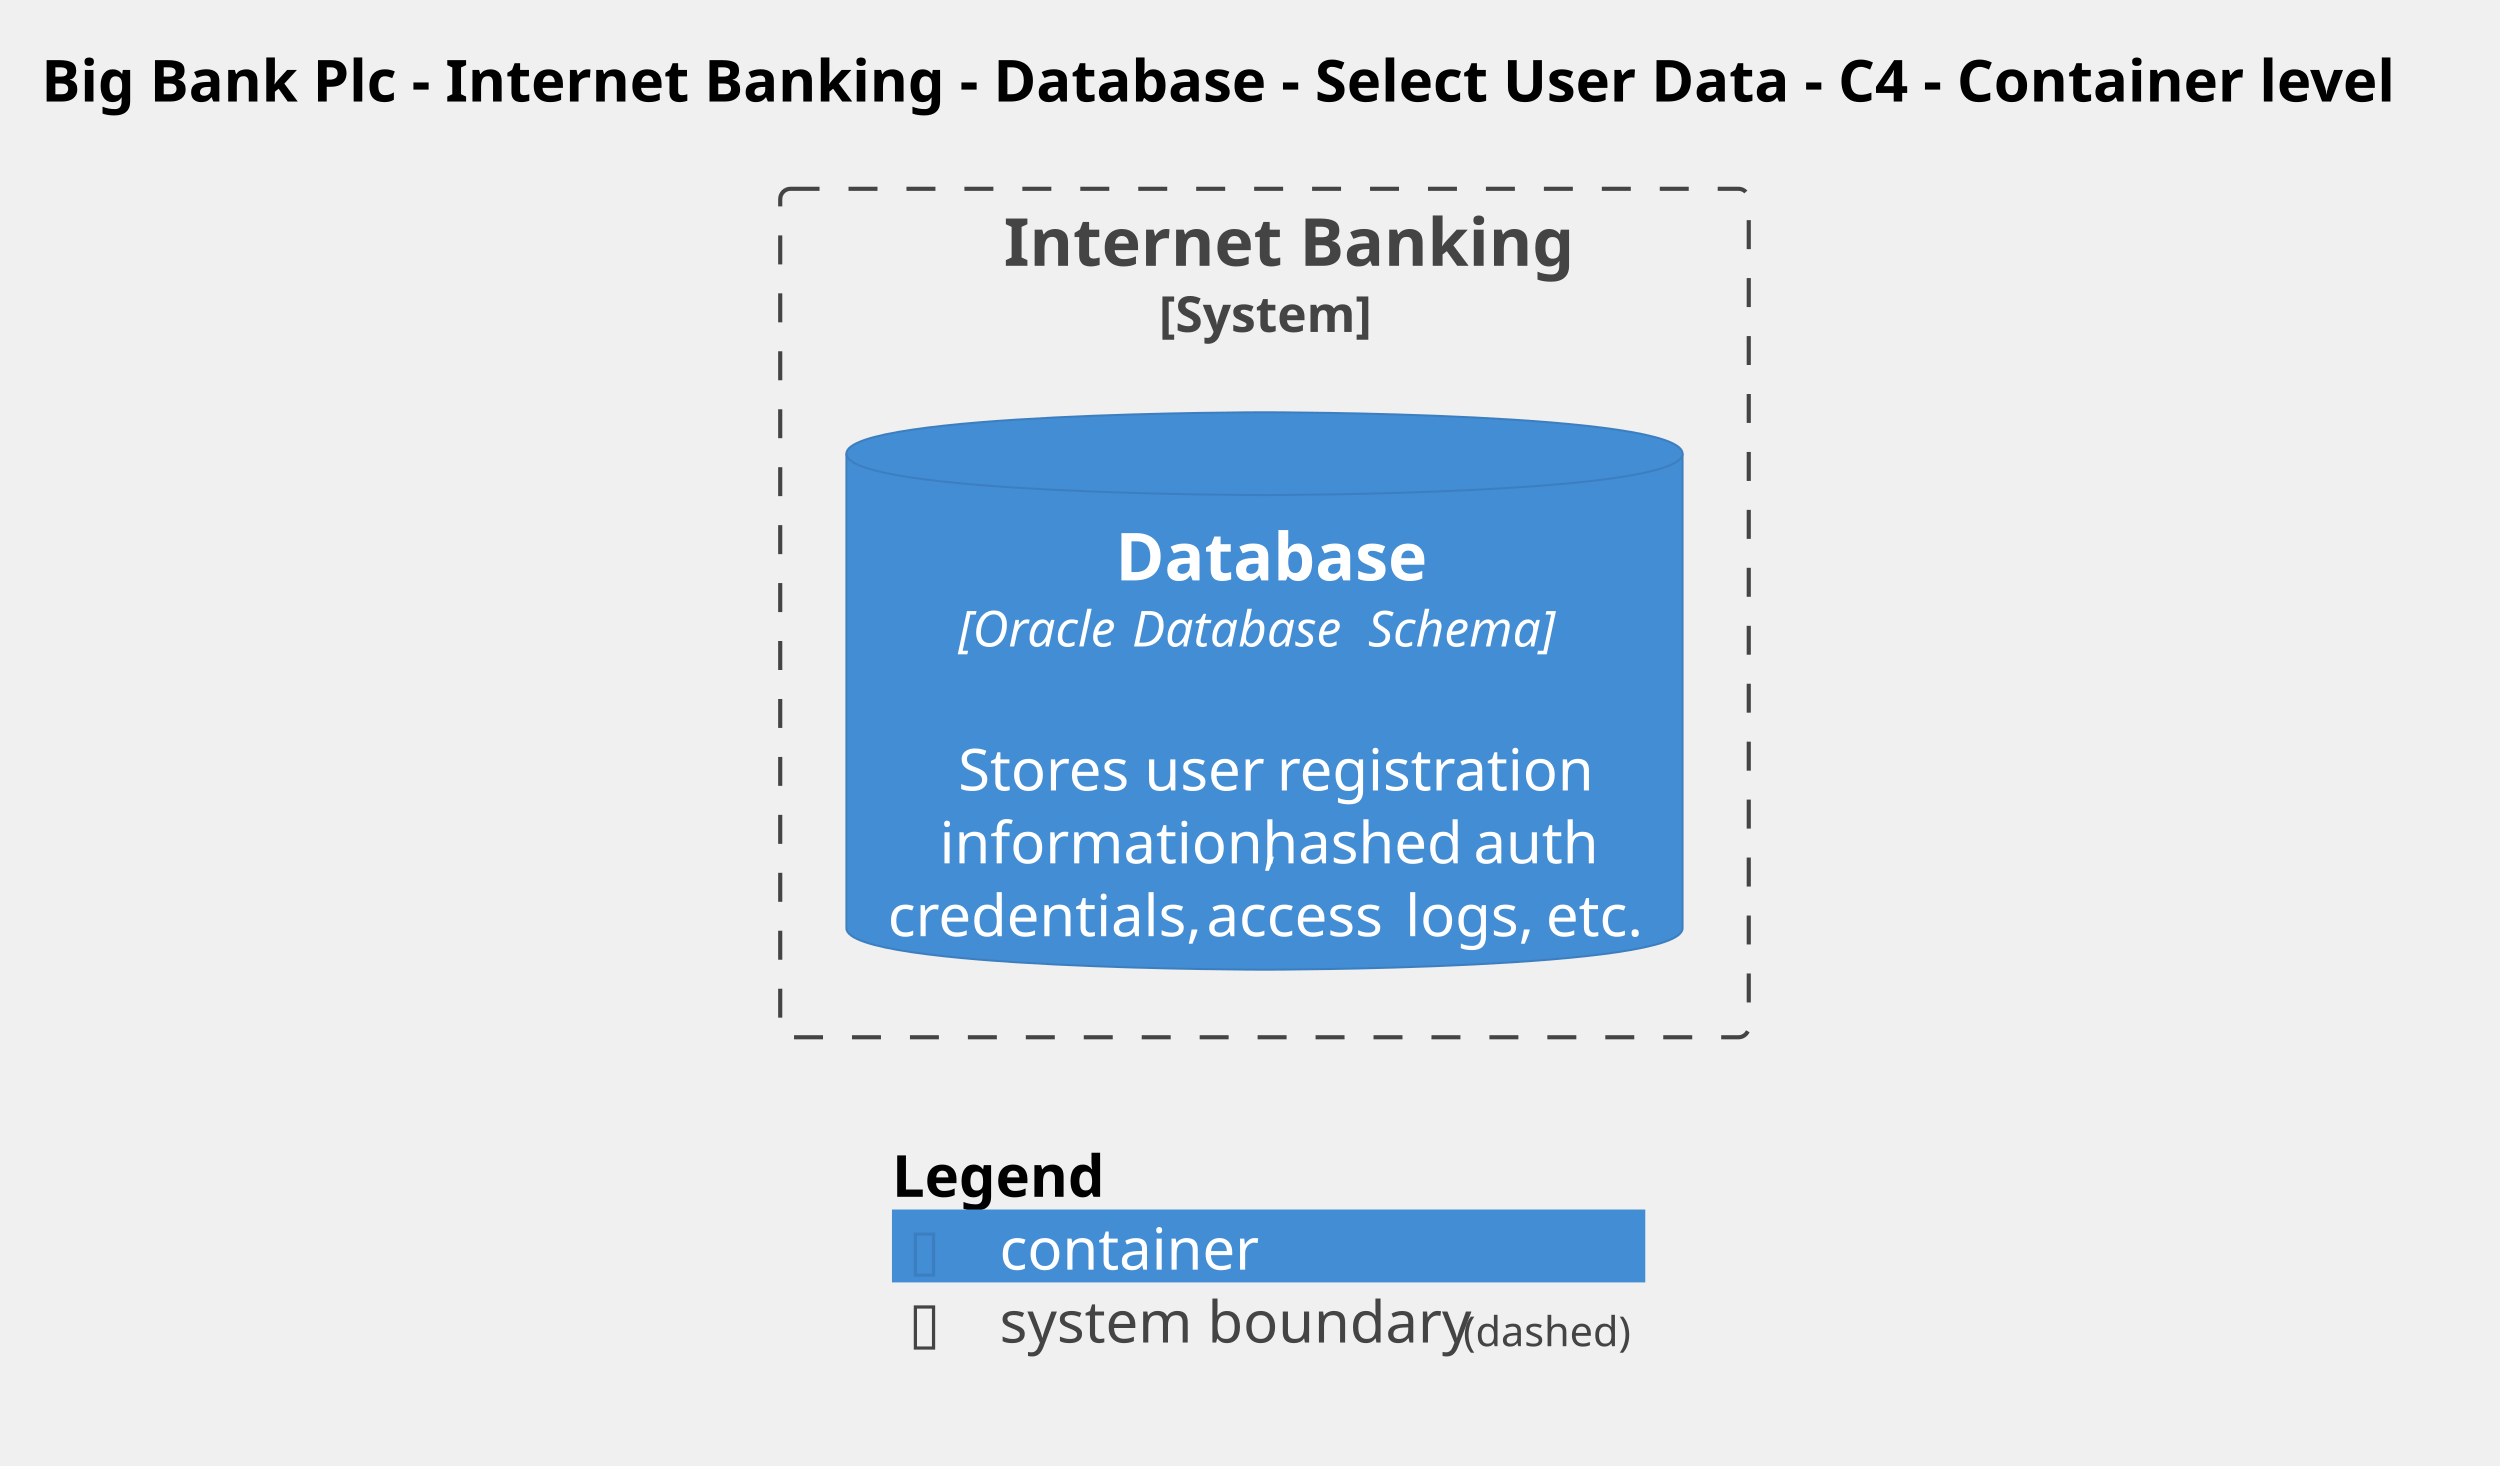
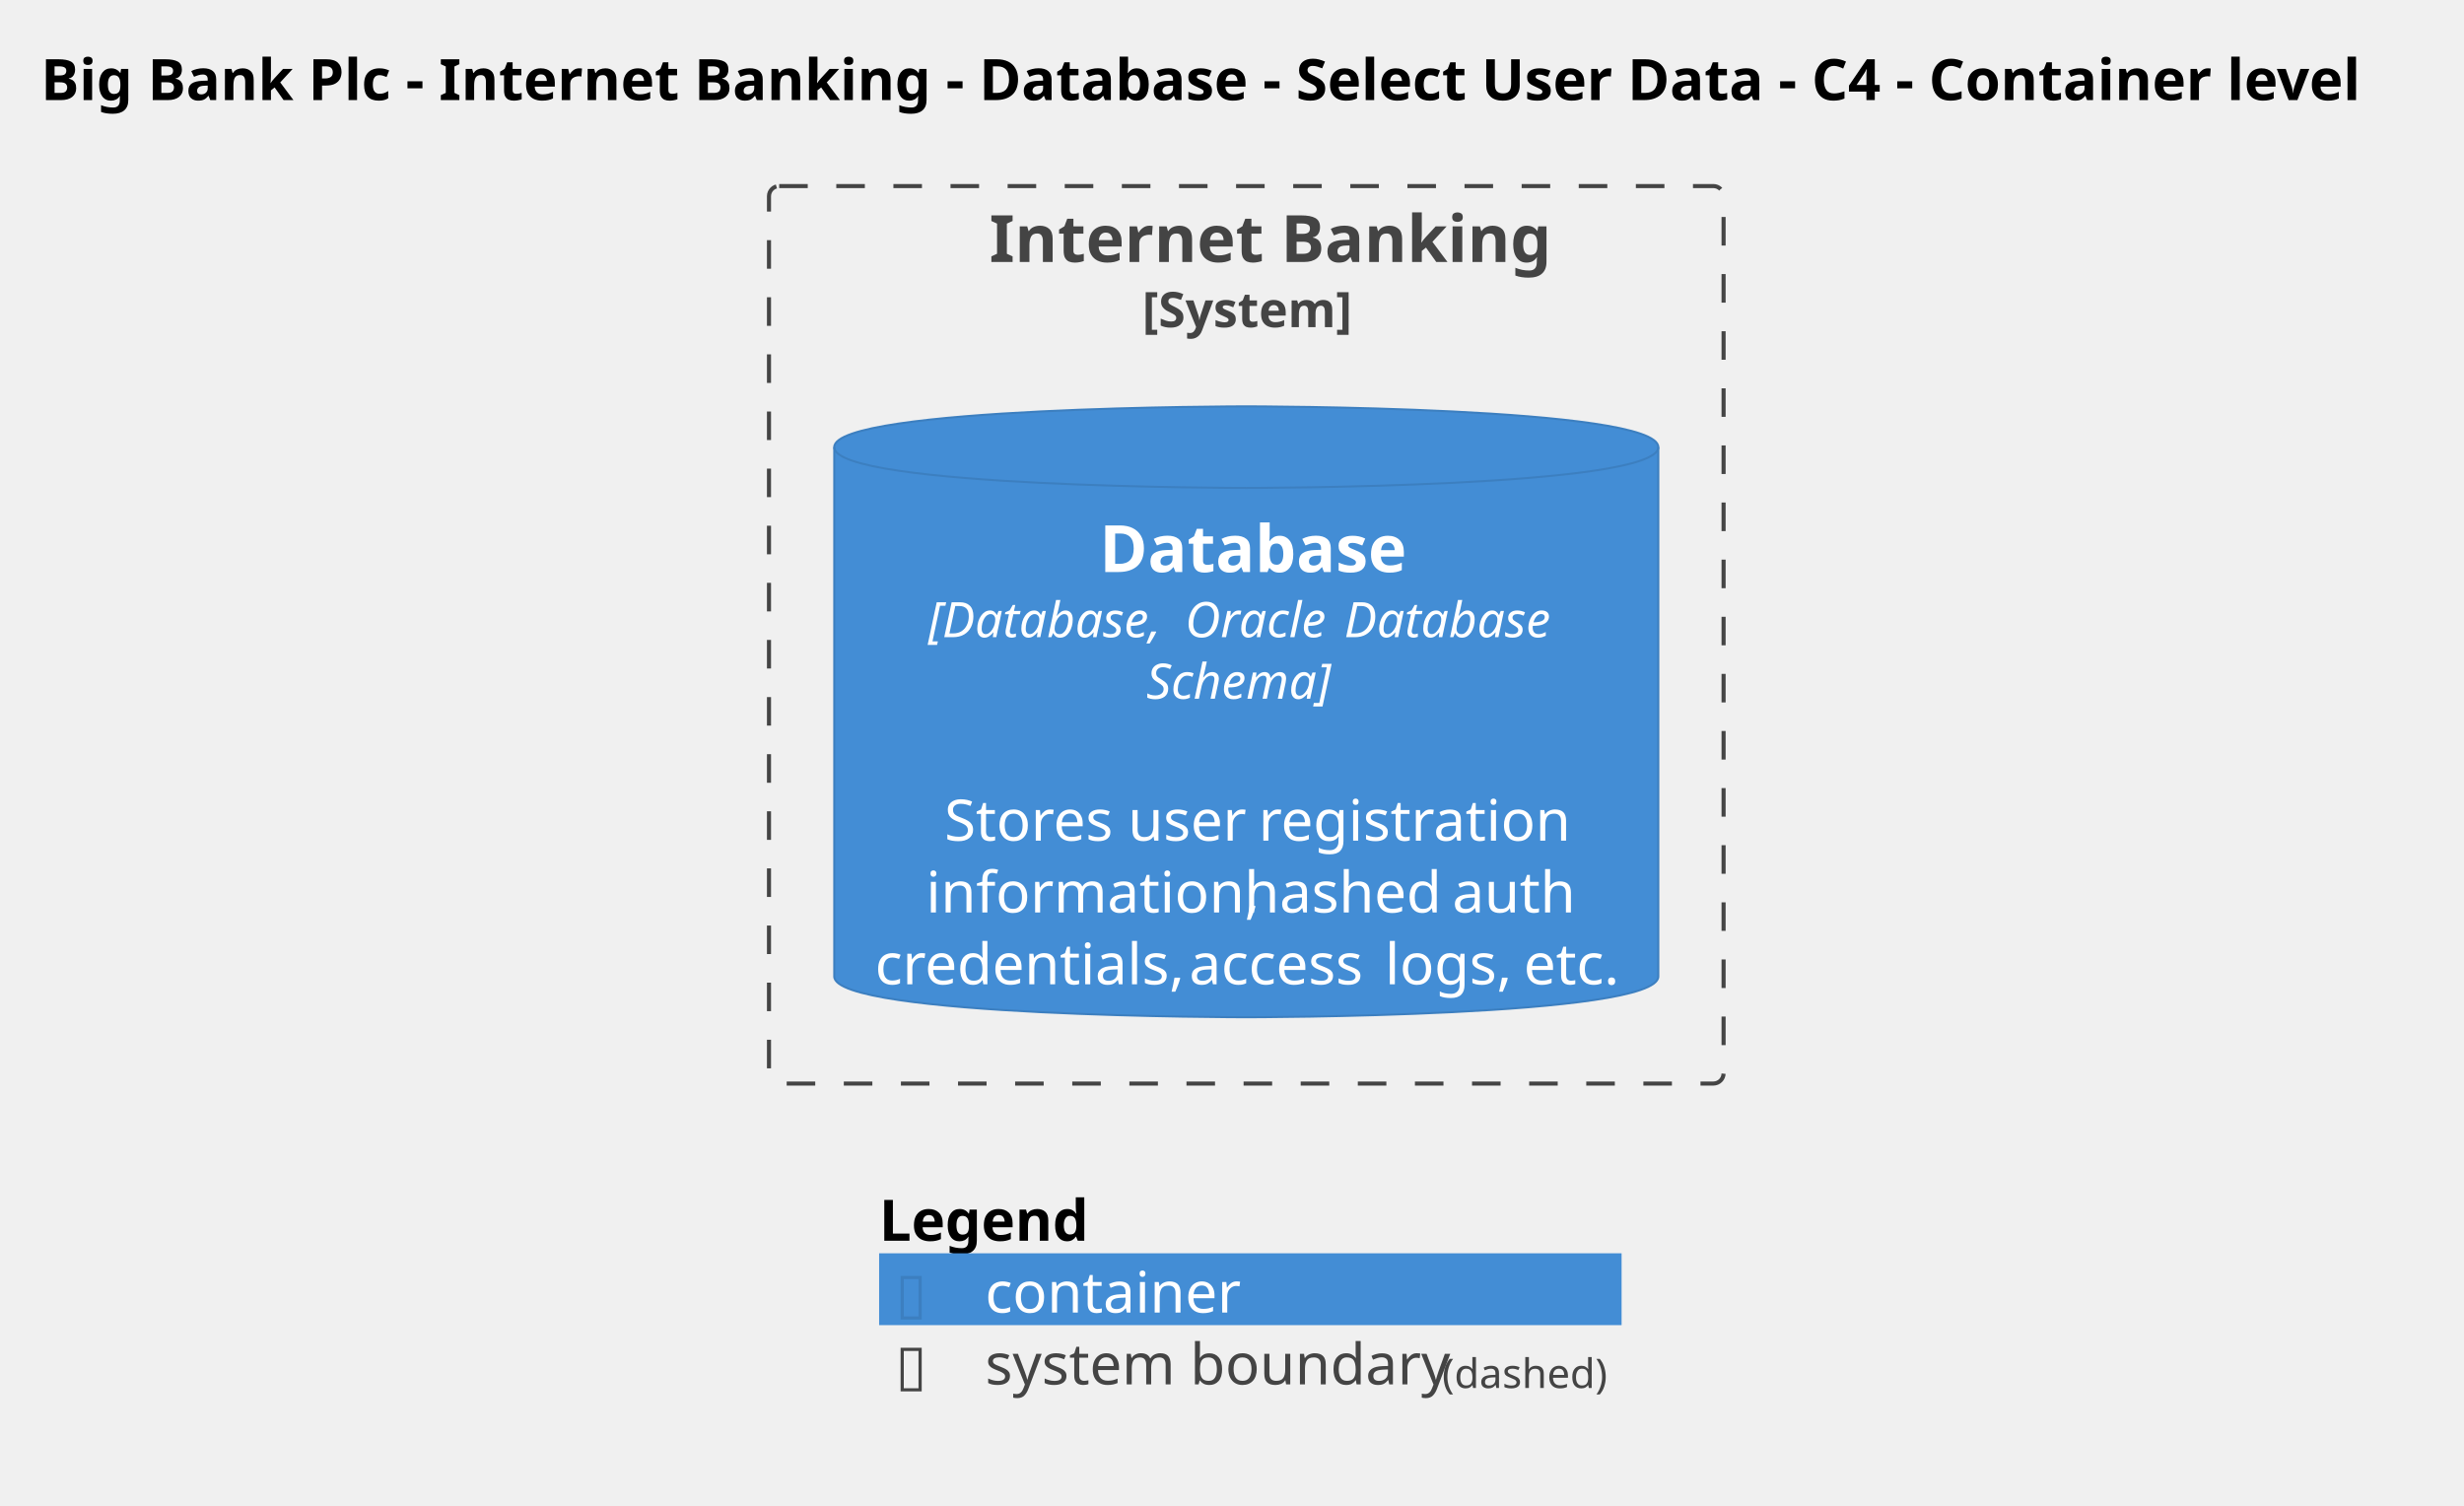
- <svg xmlns="http://www.w3.org/2000/svg" contentStyleType="text/css" height="354px" preserveAspectRatio="none" style="width:604px;height:354px;background:#FFFFFF;" version="1.1" viewBox="0 0 604 354" width="604px" zoomAndPan="magnify">
+ <svg xmlns="http://www.w3.org/2000/svg" contentStyleType="text/css" height="369px" preserveAspectRatio="none" style="width:604px;height:369px;background:#FFFFFF;" version="1.1" viewBox="0 0 604 369" width="604px" zoomAndPan="magnify">
  <defs />
  <g>
    <text fill="#000000" font-family="sans-serif" font-size="14" font-weight="bold" lengthAdjust="spacing" textLength="576" x="10" y="24.533">Big Bank Plc - Internet Banking - Database - Select User Data - C4 - Container level</text>
    <g id="cluster_BigBankPlc.SoftwareSystems.InternetBanking">
-       <rect fill="none" height="205" rx="2.5" ry="2.5" style="stroke:#444444;stroke-width:1.0;stroke-dasharray:7.0,7.0;" width="234" x="188.5" y="45.609" />
+       <rect fill="none" height="220" rx="2.5" ry="2.5" style="stroke:#444444;stroke-width:1.0;stroke-dasharray:7.0,7.0;" width="234" x="188.5" y="45.609" />
      <text fill="#444444" font-family="sans-serif" font-size="16" font-weight="bold" lengthAdjust="spacing" textLength="126" x="242.5" y="64.219">Internet Banking</text>
      <text fill="#444444" font-family="sans-serif" font-size="12" font-weight="bold" lengthAdjust="spacing" textLength="51" x="280" y="80.191">[System]</text>
    </g>
    <g id="elem_BigBankPlc.SoftwareSystems.InternetBanking.Containers.Database">
-       <path d="M204.5,109.609 C204.5,99.609 305.5,99.609 305.5,99.609 C305.5,99.609 406.5,99.609 406.5,109.609 L406.5,224.266 C406.5,234.266 305.5,234.266 305.5,234.266 C305.5,234.266 204.5,234.266 204.5,224.266 L204.5,109.609 " fill="#438DD5" style="stroke:#3C7FC0;stroke-width:0.5;" />
+       <path d="M204.5,109.609 C204.5,99.609 305.5,99.609 305.5,99.609 C305.5,99.609 406.5,99.609 406.5,109.609 L406.5,239.359 C406.5,249.359 305.5,249.359 305.5,249.359 C305.5,249.359 204.5,249.359 204.5,239.359 L204.5,109.609 " fill="#438DD5" style="stroke:#3C7FC0;stroke-width:0.5;" />
      <path d="M204.5,109.609 C204.5,119.609 305.5,119.609 305.5,119.609 C305.5,119.609 406.5,119.609 406.5,109.609 " fill="none" style="stroke:#3C7FC0;stroke-width:0.5;" />
      <text fill="#FFFFFF" font-family="sans-serif" font-size="16" font-weight="bold" lengthAdjust="spacing" textLength="72" x="269.5" y="140.219">Database</text>
-       <text fill="#FFFFFF" font-family="sans-serif" font-size="12" font-style="italic" lengthAdjust="spacing" textLength="39" x="231.5" y="156.191">[Oracle</text>
-       <text fill="#FFFFFF" font-family="sans-serif" font-size="12" font-style="italic" lengthAdjust="spacing" textLength="3" x="270.5" y="156.191"> </text>
-       <text fill="#FFFFFF" font-family="sans-serif" font-size="12" font-style="italic" lengthAdjust="spacing" textLength="54" x="273.5" y="156.191">Database</text>
-       <text fill="#FFFFFF" font-family="sans-serif" font-size="12" font-style="italic" lengthAdjust="spacing" textLength="3" x="327.5" y="156.191"> </text>
-       <text fill="#FFFFFF" font-family="sans-serif" font-size="12" font-style="italic" lengthAdjust="spacing" textLength="49" x="330.5" y="156.191">Schema]</text>
-       <text fill="#FFFFFF" font-family="sans-serif" font-size="14" lengthAdjust="spacing" textLength="4" x="303.5" y="173.361"> </text>
-       <text fill="#FFFFFF" font-family="sans-serif" font-size="14" lengthAdjust="spacing" textLength="41" x="231.5" y="190.971">Stores</text>
-       <text fill="#FFFFFF" font-family="sans-serif" font-size="14" lengthAdjust="spacing" textLength="4" x="272.5" y="190.971"> </text>
-       <text fill="#FFFFFF" font-family="sans-serif" font-size="14" lengthAdjust="spacing" textLength="28" x="276.5" y="190.971">user</text>
-       <text fill="#FFFFFF" font-family="sans-serif" font-size="14" lengthAdjust="spacing" textLength="4" x="304.5" y="190.971"> </text>
-       <text fill="#FFFFFF" font-family="sans-serif" font-size="14" lengthAdjust="spacing" textLength="71" x="308.5" y="190.971">registration</text>
-       <text fill="#FFFFFF" font-family="sans-serif" font-size="14" lengthAdjust="spacing" textLength="74" x="227" y="208.58">information,</text>
-       <text fill="#FFFFFF" font-family="sans-serif" font-size="14" lengthAdjust="spacing" textLength="4" x="301" y="208.58"> </text>
-       <text fill="#FFFFFF" font-family="sans-serif" font-size="14" lengthAdjust="spacing" textLength="47" x="305" y="208.58">hashed</text>
-       <text fill="#FFFFFF" font-family="sans-serif" font-size="14" lengthAdjust="spacing" textLength="4" x="352" y="208.58"> </text>
-       <text fill="#FFFFFF" font-family="sans-serif" font-size="14" lengthAdjust="spacing" textLength="28" x="356" y="208.58">auth</text>
-       <text fill="#FFFFFF" font-family="sans-serif" font-size="14" lengthAdjust="spacing" textLength="73" x="214.5" y="226.19">credentials,</text>
-       <text fill="#FFFFFF" font-family="sans-serif" font-size="14" lengthAdjust="spacing" textLength="4" x="287.5" y="226.19"> </text>
-       <text fill="#FFFFFF" font-family="sans-serif" font-size="14" lengthAdjust="spacing" textLength="44" x="291.5" y="226.19">access</text>
-       <text fill="#FFFFFF" font-family="sans-serif" font-size="14" lengthAdjust="spacing" textLength="4" x="335.5" y="226.19"> </text>
-       <text fill="#FFFFFF" font-family="sans-serif" font-size="14" lengthAdjust="spacing" textLength="30" x="339.5" y="226.19">logs,</text>
-       <text fill="#FFFFFF" font-family="sans-serif" font-size="14" lengthAdjust="spacing" textLength="4" x="369.5" y="226.19"> </text>
-       <text fill="#FFFFFF" font-family="sans-serif" font-size="14" lengthAdjust="spacing" textLength="23" x="373.5" y="226.19">etc.</text>
+       <text fill="#FFFFFF" font-family="sans-serif" font-size="12" font-style="italic" lengthAdjust="spacing" textLength="60" x="227.5" y="156.191">[Database,</text>
+       <text fill="#FFFFFF" font-family="sans-serif" font-size="12" font-style="italic" lengthAdjust="spacing" textLength="3" x="287.5" y="156.191"> </text>
+       <text fill="#FFFFFF" font-family="sans-serif" font-size="12" font-style="italic" lengthAdjust="spacing" textLength="36" x="290.5" y="156.191">Oracle</text>
+       <text fill="#FFFFFF" font-family="sans-serif" font-size="12" font-style="italic" lengthAdjust="spacing" textLength="3" x="326.5" y="156.191"> </text>
+       <text fill="#FFFFFF" font-family="sans-serif" font-size="12" font-style="italic" lengthAdjust="spacing" textLength="54" x="329.5" y="156.191">Database</text>
+       <text fill="#FFFFFF" font-family="sans-serif" font-size="12" font-style="italic" lengthAdjust="spacing" textLength="49" x="281" y="171.285">Schema]</text>
+       <text fill="#FFFFFF" font-family="sans-serif" font-size="14" lengthAdjust="spacing" textLength="4" x="303.5" y="188.455"> </text>
+       <text fill="#FFFFFF" font-family="sans-serif" font-size="14" lengthAdjust="spacing" textLength="41" x="231.5" y="206.065">Stores</text>
+       <text fill="#FFFFFF" font-family="sans-serif" font-size="14" lengthAdjust="spacing" textLength="4" x="272.5" y="206.065"> </text>
+       <text fill="#FFFFFF" font-family="sans-serif" font-size="14" lengthAdjust="spacing" textLength="28" x="276.5" y="206.065">user</text>
+       <text fill="#FFFFFF" font-family="sans-serif" font-size="14" lengthAdjust="spacing" textLength="4" x="304.5" y="206.065"> </text>
+       <text fill="#FFFFFF" font-family="sans-serif" font-size="14" lengthAdjust="spacing" textLength="71" x="308.5" y="206.065">registration</text>
+       <text fill="#FFFFFF" font-family="sans-serif" font-size="14" lengthAdjust="spacing" textLength="74" x="227" y="223.674">information,</text>
+       <text fill="#FFFFFF" font-family="sans-serif" font-size="14" lengthAdjust="spacing" textLength="4" x="301" y="223.674"> </text>
+       <text fill="#FFFFFF" font-family="sans-serif" font-size="14" lengthAdjust="spacing" textLength="47" x="305" y="223.674">hashed</text>
+       <text fill="#FFFFFF" font-family="sans-serif" font-size="14" lengthAdjust="spacing" textLength="4" x="352" y="223.674"> </text>
+       <text fill="#FFFFFF" font-family="sans-serif" font-size="14" lengthAdjust="spacing" textLength="28" x="356" y="223.674">auth</text>
+       <text fill="#FFFFFF" font-family="sans-serif" font-size="14" lengthAdjust="spacing" textLength="73" x="214.5" y="241.283">credentials,</text>
+       <text fill="#FFFFFF" font-family="sans-serif" font-size="14" lengthAdjust="spacing" textLength="4" x="287.5" y="241.283"> </text>
+       <text fill="#FFFFFF" font-family="sans-serif" font-size="14" lengthAdjust="spacing" textLength="44" x="291.5" y="241.283">access</text>
+       <text fill="#FFFFFF" font-family="sans-serif" font-size="14" lengthAdjust="spacing" textLength="4" x="335.5" y="241.283"> </text>
+       <text fill="#FFFFFF" font-family="sans-serif" font-size="14" lengthAdjust="spacing" textLength="30" x="339.5" y="241.283">logs,</text>
+       <text fill="#FFFFFF" font-family="sans-serif" font-size="14" lengthAdjust="spacing" textLength="4" x="369.5" y="241.283"> </text>
+       <text fill="#FFFFFF" font-family="sans-serif" font-size="14" lengthAdjust="spacing" textLength="23" x="373.5" y="241.283">etc.</text>
    </g>
-     <rect fill="none" height="17.609" style="stroke:none;stroke-width:1.0;" width="182" x="215.5" y="274.609" />
-     <text fill="#000000" font-family="sans-serif" font-size="14" font-weight="bold" lengthAdjust="spacing" textLength="53" x="215.5" y="289.143">Legend</text>
-     <text fill="#FFFFFF" font-family="sans-serif" font-size="14" lengthAdjust="spacing" textLength="4" x="268.5" y="289.143"> </text>
-     <rect fill="#438DD5" height="17.609" style="stroke:none;stroke-width:1.0;" width="182" x="215.5" y="292.219" />
-     <text fill="#3C7FC0" font-family="sans-serif" font-size="14" lengthAdjust="spacing" textLength="14" x="219.5" y="306.752">▯</text>
-     <text fill="#FFFFFF" font-family="sans-serif" font-size="14" lengthAdjust="spacing" textLength="4" x="233.5" y="306.752"> </text>
-     <text fill="#FFFFFF" font-family="sans-serif" font-size="14" lengthAdjust="spacing" textLength="59" x="241.5" y="306.752">container</text>
-     <text fill="#FFFFFF" font-family="sans-serif" font-size="14" lengthAdjust="spacing" textLength="4" x="304.5" y="306.752"> </text>
-     <rect fill="none" height="17.609" style="stroke:none;stroke-width:1.0;" width="182" x="215.5" y="309.828" />
-     <text fill="#444444" font-family="sans-serif" font-size="14" lengthAdjust="spacing" textLength="14" x="219.5" y="324.361">▯</text>
-     <text fill="#FFFFFF" font-family="sans-serif" font-size="14" lengthAdjust="spacing" textLength="4" x="233.5" y="324.361"> </text>
-     <text fill="#444444" font-family="sans-serif" font-size="14" lengthAdjust="spacing" textLength="108" x="241.5" y="324.361">system boundary</text>
-     <text fill="#444444" font-family="sans-serif" font-size="10" lengthAdjust="spacing" textLength="40" x="353.5" y="325.24">(dashed)</text>
-     <text fill="#FFFFFF" font-family="sans-serif" font-size="14" lengthAdjust="spacing" textLength="4" x="393.5" y="324.361"> </text>
-     <line style="stroke:none;stroke-width:1.0;" x1="215.5" x2="397.5" y1="274.609" y2="274.609" />
-     <line style="stroke:none;stroke-width:1.0;" x1="215.5" x2="397.5" y1="292.219" y2="292.219" />
-     <line style="stroke:none;stroke-width:1.0;" x1="215.5" x2="397.5" y1="309.828" y2="309.828" />
-     <line style="stroke:none;stroke-width:1.0;" x1="215.5" x2="397.5" y1="327.438" y2="327.438" />
-     <line style="stroke:none;stroke-width:1.0;" x1="215.5" x2="215.5" y1="274.609" y2="327.438" />
-     <line style="stroke:none;stroke-width:1.0;" x1="397.5" x2="397.5" y1="274.609" y2="327.438" />
+     <rect fill="none" height="17.609" style="stroke:none;stroke-width:1.0;" width="182" x="215.5" y="289.609" />
+     <text fill="#000000" font-family="sans-serif" font-size="14" font-weight="bold" lengthAdjust="spacing" textLength="53" x="215.5" y="304.143">Legend</text>
+     <text fill="#FFFFFF" font-family="sans-serif" font-size="14" lengthAdjust="spacing" textLength="4" x="268.5" y="304.143"> </text>
+     <rect fill="#438DD5" height="17.609" style="stroke:none;stroke-width:1.0;" width="182" x="215.5" y="307.219" />
+     <text fill="#3C7FC0" font-family="sans-serif" font-size="14" lengthAdjust="spacing" textLength="14" x="219.5" y="321.752">▯</text>
+     <text fill="#FFFFFF" font-family="sans-serif" font-size="14" lengthAdjust="spacing" textLength="4" x="233.5" y="321.752"> </text>
+     <text fill="#FFFFFF" font-family="sans-serif" font-size="14" lengthAdjust="spacing" textLength="59" x="241.5" y="321.752">container</text>
+     <text fill="#FFFFFF" font-family="sans-serif" font-size="14" lengthAdjust="spacing" textLength="4" x="304.5" y="321.752"> </text>
+     <rect fill="none" height="17.609" style="stroke:none;stroke-width:1.0;" width="182" x="215.5" y="324.828" />
+     <text fill="#444444" font-family="sans-serif" font-size="14" lengthAdjust="spacing" textLength="14" x="219.5" y="339.361">▯</text>
+     <text fill="#FFFFFF" font-family="sans-serif" font-size="14" lengthAdjust="spacing" textLength="4" x="233.5" y="339.361"> </text>
+     <text fill="#444444" font-family="sans-serif" font-size="14" lengthAdjust="spacing" textLength="108" x="241.5" y="339.361">system boundary</text>
+     <text fill="#444444" font-family="sans-serif" font-size="10" lengthAdjust="spacing" textLength="40" x="353.5" y="340.24">(dashed)</text>
+     <text fill="#FFFFFF" font-family="sans-serif" font-size="14" lengthAdjust="spacing" textLength="4" x="393.5" y="339.361"> </text>
+     <line style="stroke:none;stroke-width:1.0;" x1="215.5" x2="397.5" y1="289.609" y2="289.609" />
+     <line style="stroke:none;stroke-width:1.0;" x1="215.5" x2="397.5" y1="307.219" y2="307.219" />
+     <line style="stroke:none;stroke-width:1.0;" x1="215.5" x2="397.5" y1="324.828" y2="324.828" />
+     <line style="stroke:none;stroke-width:1.0;" x1="215.5" x2="397.5" y1="342.438" y2="342.438" />
+     <line style="stroke:none;stroke-width:1.0;" x1="215.5" x2="215.5" y1="289.609" y2="342.438" />
+     <line style="stroke:none;stroke-width:1.0;" x1="397.5" x2="397.5" y1="289.609" y2="342.438" />
  </g>
</svg>
